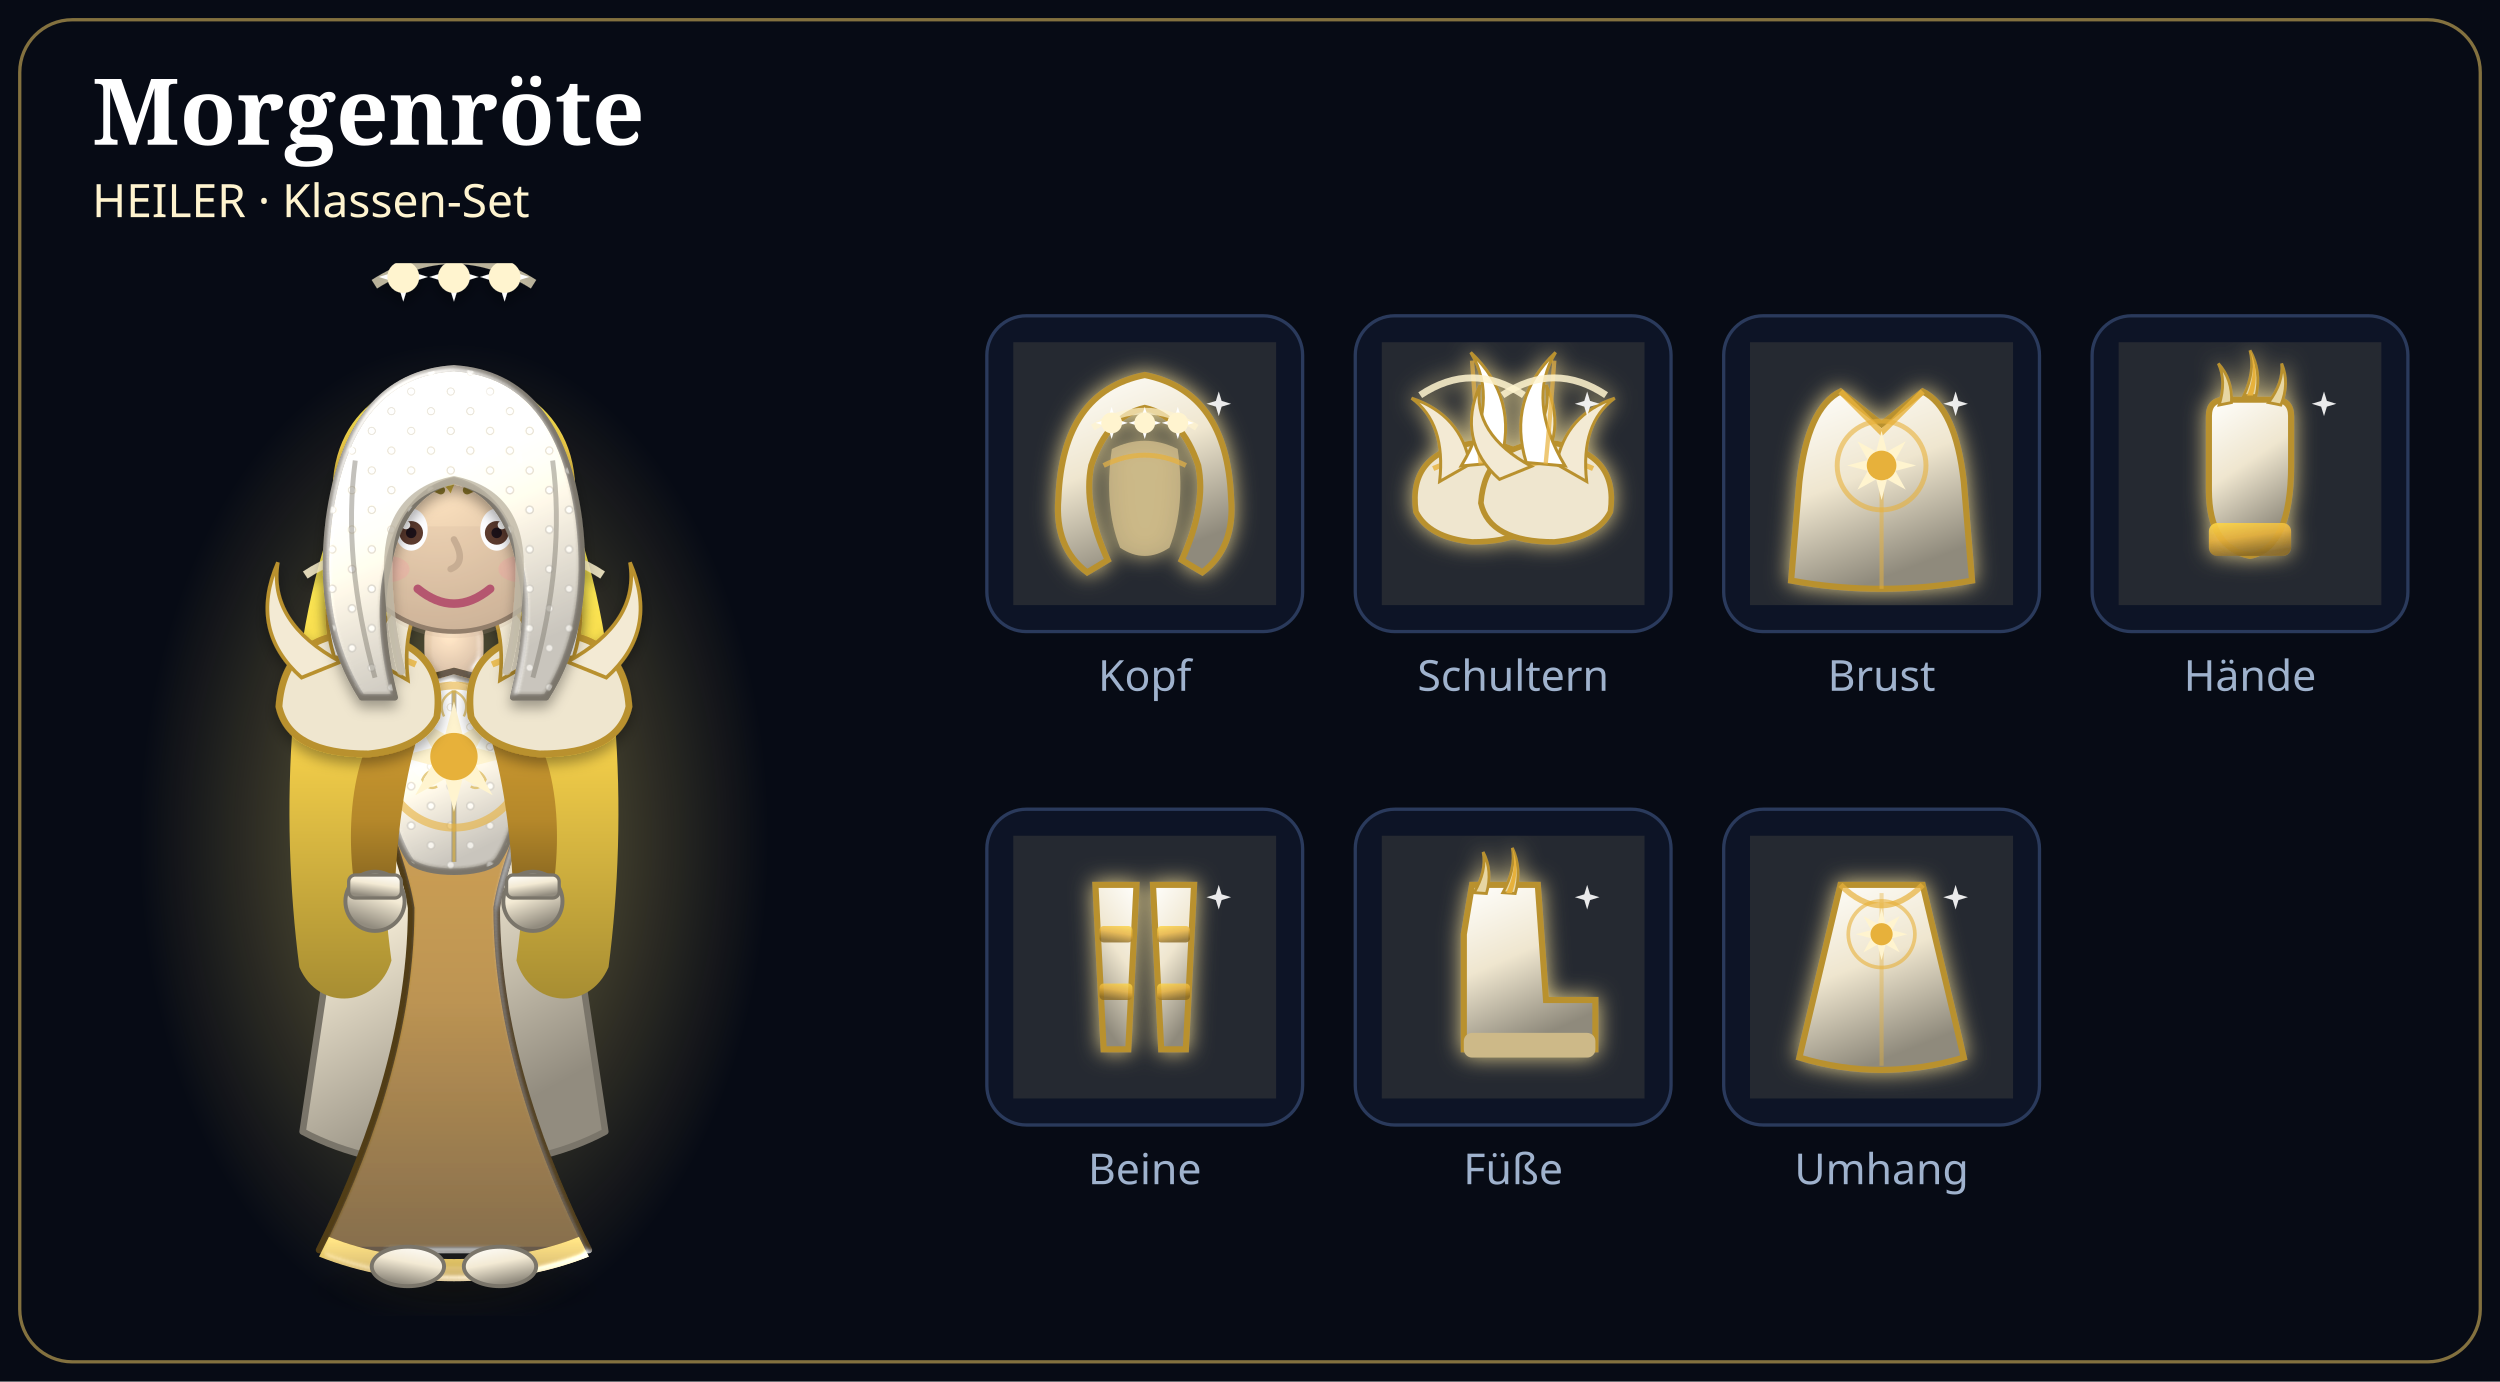
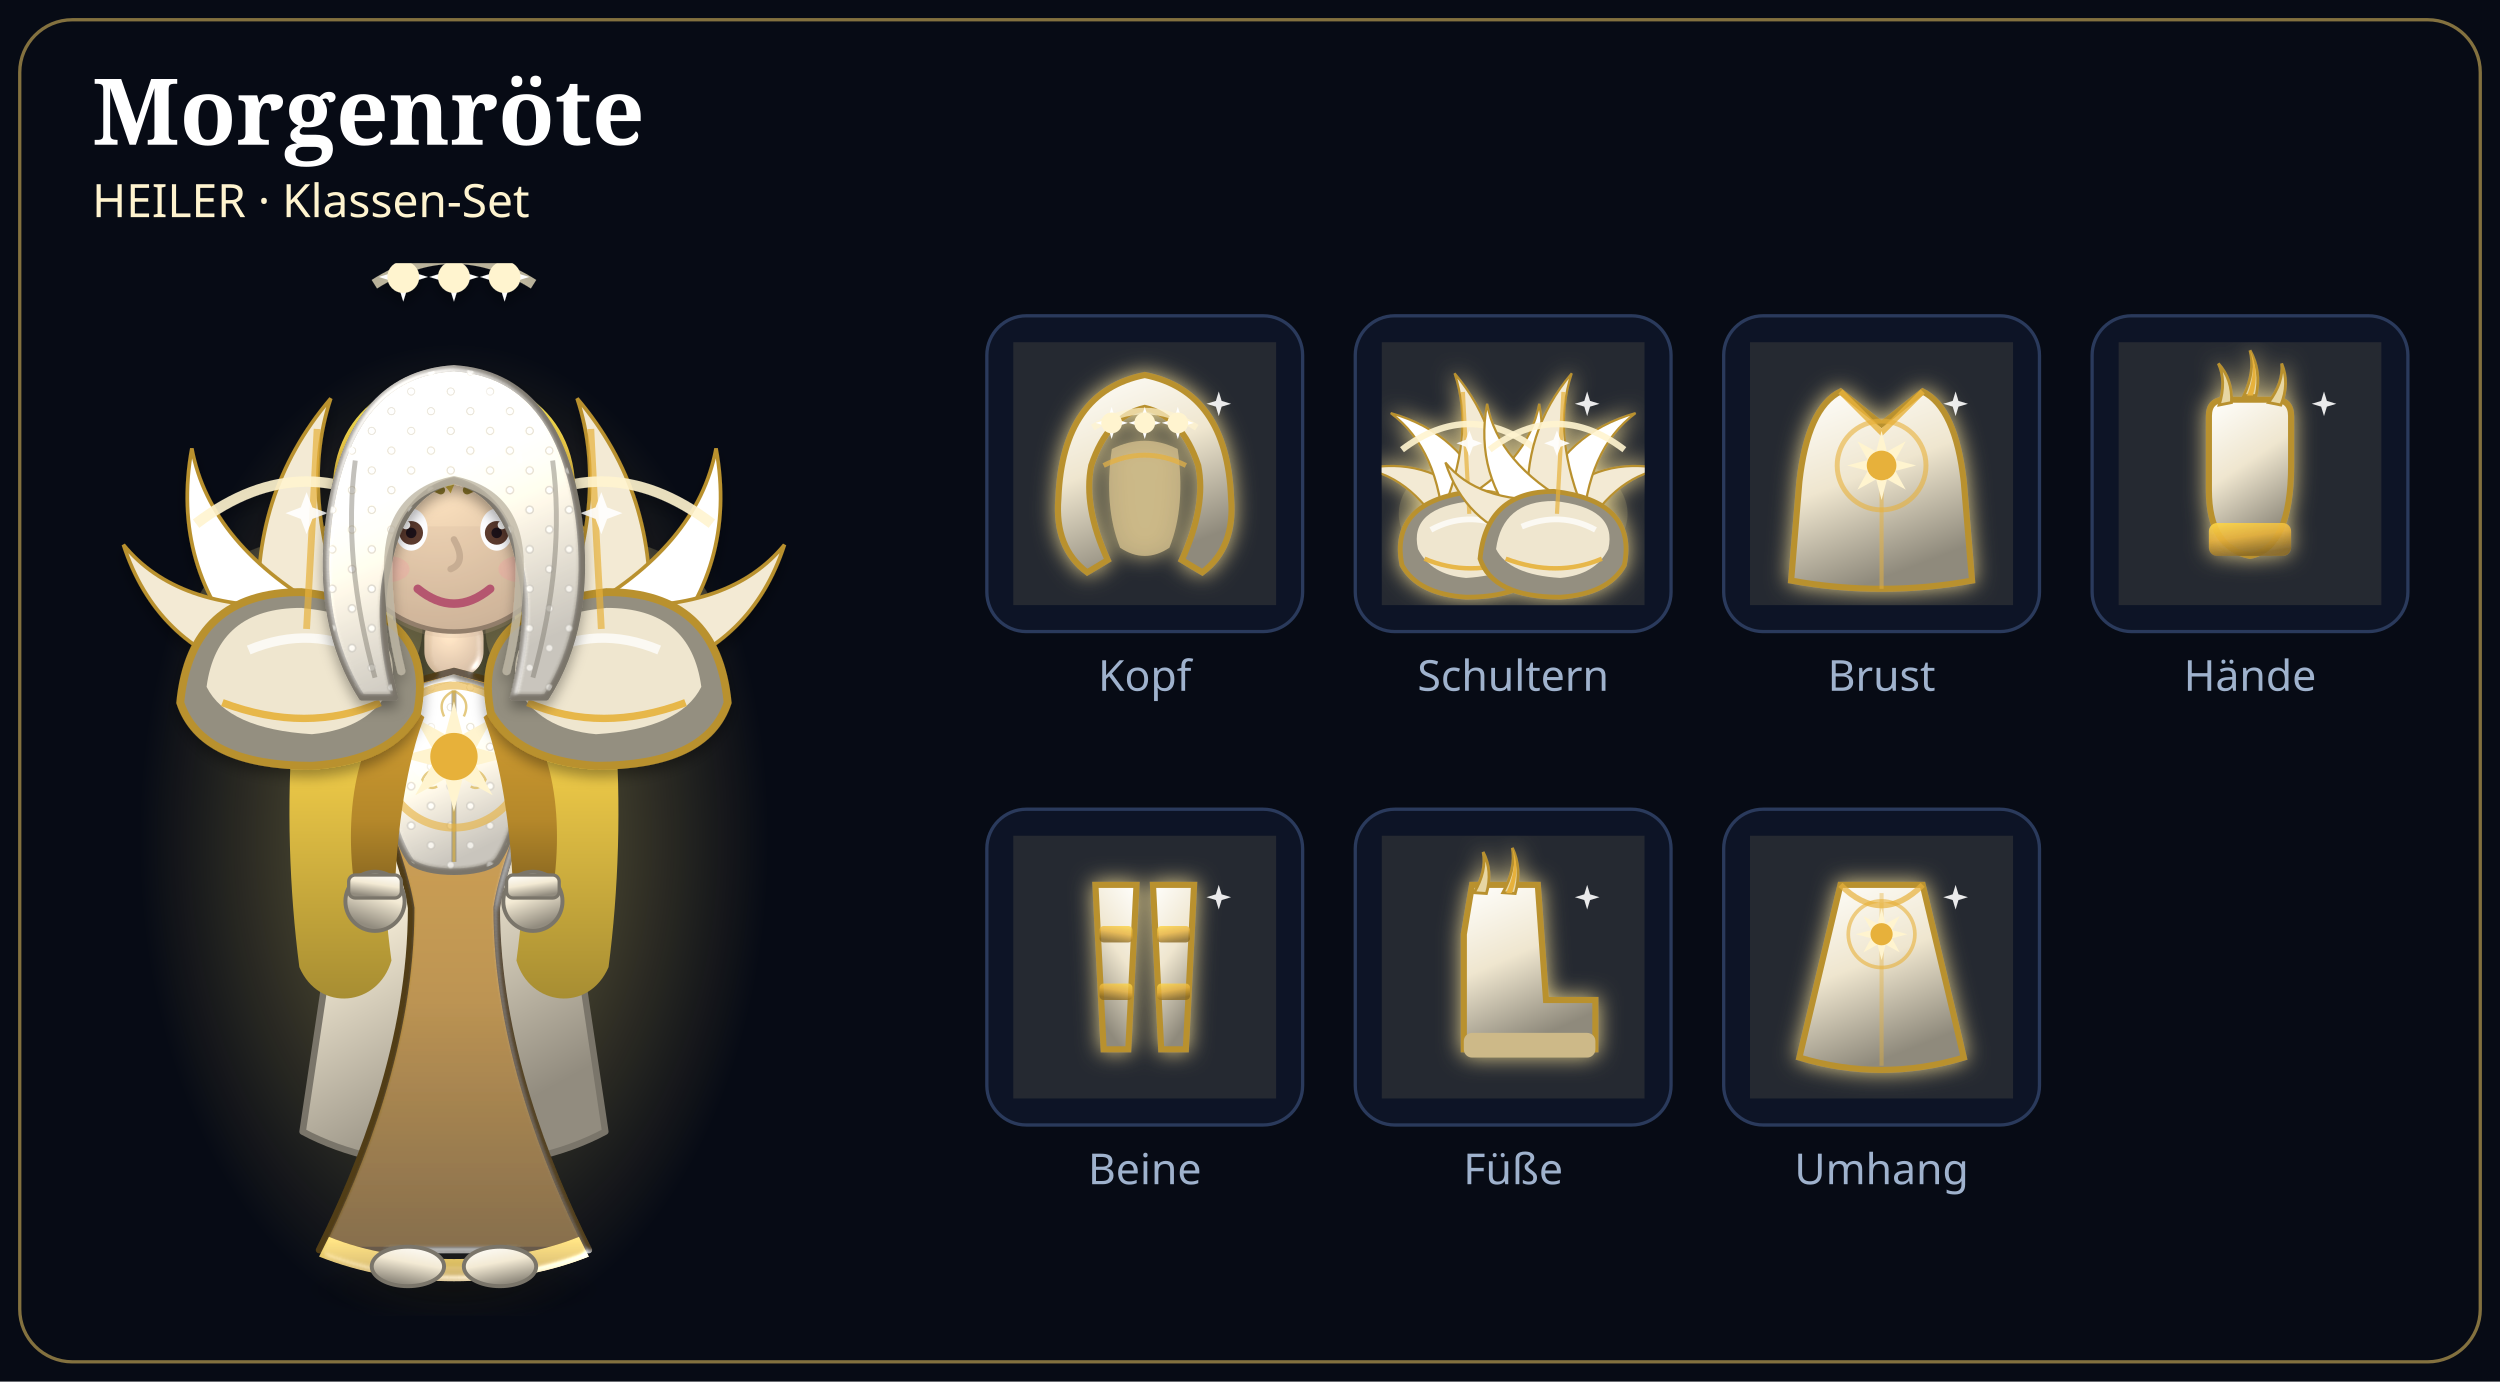
<svg xmlns="http://www.w3.org/2000/svg" width="760" height="420" viewBox="0 0 760 420">
  <rect width="760" height="420" fill="#070b15" />
  <rect x="6" y="6" width="748" height="408" rx="16" fill="none" stroke="#ffd86a" stroke-opacity="0.5" />
  <text x="28" y="44" fill="#fff" font-family="Cinzel,serif" font-weight="900" font-size="28">Morgenröte</text>
  <text x="28" y="66" fill="#fff4cf" font-family="Quicksand,sans-serif" font-size="14">HEILER · Klassen-Set</text>
  <svg x="28" y="80" width="220" height="320" viewBox="0 0 200 320" preserveAspectRatio="xMidYMid meet">
    <defs>
      <radialGradient id="sk_3" cx="42%" cy="34%" r="78%">
        <stop offset="0" stop-color="#ffe4c1" />
        <stop offset="1" stop-color="#c7ad93" />
      </radialGradient>
      <linearGradient id="ha_3" x1="0" y1="0" x2="0" y2="1">
        <stop offset="0" stop-color="#fff557" />
        <stop offset="0.5" stop-color="#f5d04a" />
        <stop offset="1" stop-color="#a78d32" />
      </linearGradient>
      <linearGradient id="bd_3" x1="0" y1="0" x2="0" y2="1">
        <stop offset="0" stop-color="#7e4a22" />
        <stop offset="0.55" stop-color="#6b3f1d" />
        <stop offset="1" stop-color="#492b14" />
      </linearGradient>
      <linearGradient id="ou_3" x1="0" y1="0" x2="0" y2="1">
        <stop offset="0" stop-color="#d29e31" />
        <stop offset="0.55" stop-color="#b5882a" />
        <stop offset="1" stop-color="#775a1c" />
      </linearGradient>
      <linearGradient id="tr_3" x1="0" y1="0" x2="0" y2="1">
        <stop offset="0" stop-color="#ffe276" />
        <stop offset="1" stop-color="#c2a456" />
      </linearGradient>
      <radialGradient id="au_3" cx="50%" cy="50%" r="50%">
        <stop offset="0" stop-color="#fff680" stop-opacity="0.45" />
        <stop offset="1" stop-color="#f2cd6b" stop-opacity="0" />
      </radialGradient>
      <radialGradient id="gs_3" cx="50%" cy="50%" r="50%">
        <stop offset="0" stop-color="#000" stop-opacity="0.34" />
        <stop offset="0.7" stop-color="#000" stop-opacity="0.14" />
        <stop offset="1" stop-color="#000" stop-opacity="0" />
      </radialGradient>
    </defs>
    <defs>
      <linearGradient id="mg0_3" x1="0" y1="0" x2="0.35" y2="1">
        <stop offset="0" stop-color="#ffffff" />
        <stop offset="0.5" stop-color="#f3ead4" />
        <stop offset="1" stop-color="#928c7f" />
      </linearGradient>
      <filter id="mf0_3" x="-20%" y="-20%" width="140%" height="140%">
        <feGaussianBlur in="SourceAlpha" stdDeviation="1.1" result="b" />
        <feSpecularLighting in="b" surfaceScale="3" specularConstant="0.85" specularExponent="22" lighting-color="#ffffff" result="s">
          <feDistantLight azimuth="235" elevation="55" />
        </feSpecularLighting>
        <feComposite in="s" in2="SourceAlpha" operator="in" result="sc" />
        <feComposite in="SourceGraphic" in2="sc" operator="arithmetic" k1="0" k2="1" k3="1" k4="0" />
      </filter>
      <pattern id="mp0_3" patternUnits="userSpaceOnUse" width="12" height="12">
        <circle cx="3" cy="3" r="1.1" fill="#ffffff" opacity="0.45" />
        <circle cx="3" cy="3" r="1.1" fill="none" stroke="#868175" stroke-width="0.5" opacity="0.5" />
        <circle cx="9" cy="9" r="1.1" fill="#ffffff" opacity="0.45" />
        <circle cx="9" cy="9" r="1.1" fill="none" stroke="#868175" stroke-width="0.5" opacity="0.5" />
      </pattern>
      <filter id="mf1_3" x="-30%" y="-30%" width="160%" height="160%">
        <feDropShadow dx="0" dy="2.2" stdDeviation="2" flood-color="#000000" flood-opacity="0.34" />
      </filter>
      <filter id="mf2_3" x="-25%" y="-25%" width="150%" height="150%">
        <feGaussianBlur in="SourceAlpha" stdDeviation="1" result="b" />
        <feSpecularLighting in="b" surfaceScale="4" specularConstant="1.05" specularExponent="14" lighting-color="#cfe6ff" result="s">
          <feDistantLight azimuth="55" elevation="22" />
        </feSpecularLighting>
        <feComposite in="s" in2="SourceAlpha" operator="in" result="sc" />
        <feComposite in="SourceGraphic" in2="sc" operator="arithmetic" k1="0" k2="1" k3="0.85" k4="0" />
      </filter>
    </defs>
    <style>@keyframes hb_3{0%,100%{transform:translateY(0)}50%{transform:translateY(-1.3px)}}#hero_3{animation:hb_3 3.8s ease-in-out infinite}@media(prefers-reduced-motion:reduce){#hero_3{animation:none}}</style>
    <ellipse cx="100" cy="312" rx="46" ry="10" fill="url(#gs_3)" />
    <g id="hero_3">
      <ellipse cx="100" cy="175" rx="96" ry="150" fill="url(#au_3)" />
      <path d="M74 130 L126 130 L146 264 C120 278 80 278 54 264 Z" fill="url(#mg0_3)" stroke="#7a756a" stroke-width="2" stroke-linejoin="round" />
      <path d="M100 130 L100 268" stroke="#aaa494" stroke-width="2" opacity="0.5" />
      <path d="M132 66 C151 108 153 168 147 214 C141 228 123 226 119 212 C125 168 121 116 115 86 Z" fill="url(#ha_3)" />
      <g transform="translate(200,0) scale(-1,1)">
        <path d="M132 66 C151 108 153 168 147 214 C141 228 123 226 119 212 C125 168 121 116 115 86 Z" fill="url(#ha_3)" />
      </g>
      <g filter="url(#mf2_3)">
        <rect x="91" y="106" width="18" height="20" rx="8" fill="url(#sk_3)" />
        <path d="M100 124 L123 130 C131 152 116 176 113 196 C113 236 128 274 141 300 L59 300 C72 274 87 236 87 196 C84 176 69 152 77 130 Z" fill="url(#ou_3)" stroke="#513d13" stroke-width="2" stroke-linejoin="round" />
        <path d="M62 296 C84 305 116 305 138 296 L141 302 C116 312 84 312 59 302 Z" fill="url(#tr_3)" />
        <ellipse cx="100" cy="136" rx="24" ry="8" fill="#fff" opacity="0.12" />
        <ellipse cx="114" cy="306" rx="10" ry="5" fill="#5b4415" />
        <g transform="translate(200,0) scale(-1,1)">
          <ellipse cx="114" cy="306" rx="10" ry="5" fill="#5b4415" />
        </g>
      </g>
      <g filter="url(#mf0_3)">
        <path d="M100 126 L120 132 C124 150 120 172 113 182 C108 186 92 186 87 182 C80 172 76 150 80 132 Z" fill="url(#mg0_3)" stroke="#7a756a" stroke-width="2" stroke-linejoin="round" />
        <path d="M100 126 L120 132 C124 150 120 172 113 182 C108 186 92 186 87 182 C80 172 76 150 80 132 Z" fill="url(#mp0_3)" />
      </g>
      <path d="M100 130 L100 182" stroke="#7a756a" stroke-width="1.5" opacity="0.6" />
      <ellipse cx="92" cy="148" rx="6" ry="9" fill="#fffffe" opacity="0.4" />
      <path d="M100 130.0 L100 182.0" stroke="#d8b24a" stroke-width="0.90" opacity="0.72" fill="none" />
      <path d="M100 130.0 q 5.4 2.6 3.0 7.8 M100 130.0 q -5.4 2.6 -3.0 7.8" stroke="#d8b24a" stroke-width="0.75" fill="none" opacity="0.7" />
      <path d="M100 156 q 7.2 -4.2 9.6 1.0 q -1.8 3.6 -4.5 2.1" stroke="#d8b24a" stroke-width="0.75" fill="none" opacity="0.66" />
      <path d="M100 156 q -7.2 -4.2 -9.6 1.0 q 1.8 3.6 4.5 2.1" stroke="#d8b24a" stroke-width="0.75" fill="none" opacity="0.66" />
      <g transform="translate(100 150) scale(2.4)">
        <path d="M0.0 -7.0 L1.1 -2.8 L4.9 -4.9 L2.8 -1.1 L7.0 0.0 L2.8 1.1 L4.9 4.9 L1.1 2.8 L0.0 7.0 L-1.1 2.8 L-4.9 4.9 L-2.8 1.1 L-7.0 0.0 L-2.8 -1.1 L-4.9 -4.9 L-1.1 -2.8 Z" fill="#fff4cf" />
        <circle cx="0" cy="0" r="3" fill="#e7b13a" />
        <circle cx="0" cy="0" r="9" fill="none" stroke="#e7b13a" stroke-width="1" opacity="0.6" />
      </g>
      <ellipse cx="114" cy="305" rx="11" ry="6" fill="url(#mg0_3)" stroke="#7a756a" stroke-width="1.2" />
      <g transform="translate(200,0) scale(-1,1)">
        <ellipse cx="114" cy="305" rx="11" ry="6" fill="url(#mg0_3)" stroke="#7a756a" stroke-width="1.2" />
      </g>
      <path d="M114 134 C129 138 134 166 130 191 C129 200 120 200 118 191 C117 166 113 148 109 138 Z" fill="url(#ou_3)" />
      <circle cx="124" cy="194" r="8.5" fill="url(#sk_3)" />
      <g transform="translate(200,0) scale(-1,1)">
        <path d="M114 134 C129 138 134 166 130 191 C129 200 120 200 118 191 C117 166 113 148 109 138 Z" fill="url(#ou_3)" />
        <circle cx="124" cy="194" r="8.5" fill="url(#sk_3)" />
      </g>
      <circle cx="124" cy="194" r="9" fill="url(#mg0_3)" stroke="#7a756a" stroke-width="1.2" />
      <rect x="116" y="186" width="16" height="7" rx="2" fill="url(#mg0_3)" stroke="#7a756a" stroke-width="1" />
      <g transform="translate(200,0) scale(-1,1)">
        <circle cx="124" cy="194" r="9" fill="url(#mg0_3)" stroke="#7a756a" stroke-width="1.2" />
        <rect x="116" y="186" width="16" height="7" rx="2" fill="url(#mg0_3)" stroke="#7a756a" stroke-width="1" />
      </g>
      <g filter="url(#mf1_3)">
-         <g transform="translate(126 130) scale(1.6)">
-           <path d="M-13 5 Q-15 -9 1 -11 Q16 -11 17 3 Q15 12 0 12 Q-10 11 -13 5 Z" fill="#efe6cf" stroke="#b9912f" stroke-width="1.3" />
-           <path d="M-9 -5 Q0 -9 11 -4" fill="none" stroke="#e7b13a" stroke-width="1.2" opacity="0.8" />
-           <path d="M-0.5 -6 Q-2.6 -17.5 -14 -21.3 Q-6 -15.5 -7.5 -2 Z" fill="#f3ead4" stroke="#b9912f" stroke-width="0.7" />
-           <path d="M6.5 -6.4 Q11 -21.1 -0.3 -31.9 Q6.5 -20.7 -2.5 -5.6 Z" fill="#ffffff" stroke="#b9912f" stroke-width="0.7" />
-           <path d="M12.7 -2.5 Q22.8 -11.5 17.2 -24.4 Q19.1 -13 5.3 -5.5 Z" fill="#f3ead4" stroke="#b9912f" stroke-width="0.7" />
-           <path d="M2 -6 Q1 -16 0 -30" stroke="#e7b13a" stroke-width="1" fill="none" opacity="0.7" />
-           <path d="M-12 -22 Q0 -30 12 -22" fill="none" stroke="#fff4cf" stroke-width="1.6" opacity="0.85" />
+         <g transform="translate(140 124) scale(1.6)">
+           <ellipse cx="3" cy="-8" rx="22" ry="17" fill="#ffe89a" opacity="0.14" />
+           <path d="M3.5 -12.6 Q-10.5 -26 -30 -22 Q-14 -19.4 -3.5 0.6 Z" fill="#f3ead4" stroke="#b9912f" stroke-width="0.7" />
+           <path d="M8.9 -12 Q0.6 -33.2 -21.5 -39.4 Q-6.3 -28.2 -4.9 -2 Z" fill="#ffffff" stroke="#b9912f" stroke-width="0.7" />
+           <path d="M12 -8.9 Q13.9 -33.5 -1.6 -51.8 Q4.9 -32.5 -6 -7.1 Z" fill="#f3ead4" stroke="#b9912f" stroke-width="0.7" />
+           <path d="M13.5 -3 Q28.9 -19.7 24.8 -42.3 Q21.4 -23.7 -1.5 -11 Z" fill="#ffffff" stroke="#b9912f" stroke-width="0.7" />
+           <path d="M13 0.4 Q31.6 -5.1 37.8 -24 Q27.6 -11.5 5 -12.4 Z" fill="#f3ead4" stroke="#b9912f" stroke-width="0.7" />
+           <path d="M-18 8 Q-22 -12 4 -15 Q25 -15 27 6 Q23 18 2 18 Q-13 17 -18 8 Z" fill="#948f80" stroke="#b9912f" stroke-width="1.5" />
+           <path d="M-13 3 Q-16 -10 4 -12 Q20 -12 22 3 Q18 11 2 12 Q-9 11 -13 3 Z" fill="#efe6cf" />
+           <path d="M-9 -3 Q2 -9 14 -4" fill="none" stroke="#ffffff" stroke-width="1.8" opacity="0.75" />
+           <path d="M-11 6 Q3 12 19 6" fill="none" stroke="#e7b13a" stroke-width="1.4" opacity="0.9" />
+           <path d="M3 -8 Q2 -26 1 -46" stroke="#e7b13a" stroke-width="1.3" fill="none" opacity="0.7" />
+           <path d="M-18 -28 Q3 -44 24 -28" fill="none" stroke="#fff4cf" stroke-width="2" opacity="0.9" />
+           <path d="M3.0 -34.0 L4.1 -31.1 L7.0 -30.0 L4.1 -28.9 L3.0 -26.0 L1.9 -28.9 L-1.0 -30.0 L1.9 -31.1 Z" fill="#fff" opacity="0.9" />
        </g>
        <g transform="translate(200,0) scale(-1,1)">
-           <g transform="translate(126 130) scale(1.6)">
-             <path d="M-13 5 Q-15 -9 1 -11 Q16 -11 17 3 Q15 12 0 12 Q-10 11 -13 5 Z" fill="#efe6cf" stroke="#b9912f" stroke-width="1.3" />
-             <path d="M-9 -5 Q0 -9 11 -4" fill="none" stroke="#e7b13a" stroke-width="1.2" opacity="0.8" />
-             <path d="M-0.5 -6 Q-2.6 -17.5 -14 -21.3 Q-6 -15.5 -7.5 -2 Z" fill="#f3ead4" stroke="#b9912f" stroke-width="0.7" />
-             <path d="M6.5 -6.4 Q11 -21.1 -0.3 -31.9 Q6.5 -20.7 -2.5 -5.6 Z" fill="#ffffff" stroke="#b9912f" stroke-width="0.7" />
-             <path d="M12.7 -2.5 Q22.8 -11.5 17.2 -24.4 Q19.1 -13 5.3 -5.5 Z" fill="#f3ead4" stroke="#b9912f" stroke-width="0.7" />
-             <path d="M2 -6 Q1 -16 0 -30" stroke="#e7b13a" stroke-width="1" fill="none" opacity="0.7" />
-             <path d="M-12 -22 Q0 -30 12 -22" fill="none" stroke="#fff4cf" stroke-width="1.6" opacity="0.85" />
+           <g transform="translate(140 124) scale(1.6)">
+             <ellipse cx="3" cy="-8" rx="22" ry="17" fill="#ffe89a" opacity="0.14" />
+             <path d="M3.5 -12.6 Q-10.5 -26 -30 -22 Q-14 -19.4 -3.5 0.6 Z" fill="#f3ead4" stroke="#b9912f" stroke-width="0.7" />
+             <path d="M8.9 -12 Q0.6 -33.2 -21.5 -39.4 Q-6.3 -28.2 -4.9 -2 Z" fill="#ffffff" stroke="#b9912f" stroke-width="0.7" />
+             <path d="M12 -8.9 Q13.9 -33.5 -1.6 -51.8 Q4.9 -32.5 -6 -7.1 Z" fill="#f3ead4" stroke="#b9912f" stroke-width="0.7" />
+             <path d="M13.5 -3 Q28.9 -19.7 24.8 -42.3 Q21.4 -23.7 -1.5 -11 Z" fill="#ffffff" stroke="#b9912f" stroke-width="0.7" />
+             <path d="M13 0.4 Q31.6 -5.1 37.8 -24 Q27.6 -11.5 5 -12.4 Z" fill="#f3ead4" stroke="#b9912f" stroke-width="0.7" />
+             <path d="M-18 8 Q-22 -12 4 -15 Q25 -15 27 6 Q23 18 2 18 Q-13 17 -18 8 Z" fill="#948f80" stroke="#b9912f" stroke-width="1.5" />
+             <path d="M-13 3 Q-16 -10 4 -12 Q20 -12 22 3 Q18 11 2 12 Q-9 11 -13 3 Z" fill="#efe6cf" />
+             <path d="M-9 -3 Q2 -9 14 -4" fill="none" stroke="#ffffff" stroke-width="1.8" opacity="0.75" />
+             <path d="M-11 6 Q3 12 19 6" fill="none" stroke="#e7b13a" stroke-width="1.4" opacity="0.9" />
+             <path d="M3 -8 Q2 -26 1 -46" stroke="#e7b13a" stroke-width="1.3" fill="none" opacity="0.7" />
+             <path d="M-18 -28 Q3 -44 24 -28" fill="none" stroke="#fff4cf" stroke-width="2" opacity="0.9" />
+             <path d="M3.0 -34.0 L4.1 -31.1 L7.0 -30.0 L4.1 -28.9 L3.0 -26.0 L1.9 -28.9 L-1.0 -30.0 L1.9 -31.1 Z" fill="#fff" opacity="0.9" />
          </g>
        </g>
      </g>
      <circle cx="100" cy="78" r="34" fill="url(#sk_3)" stroke="#867462" stroke-width="1.4" />
      <path d="M66 80 A34 34 0 0 0 134 80" fill="#c7ad93" opacity="0.18" />
      <ellipse cx="113" cy="81" rx="5" ry="6.4" fill="#fdfdff" />
      <circle cx="113" cy="82" r="3.6" fill="#5b3a2e" />
      <circle cx="113" cy="82" r="1.6" fill="#1c1118" />
      <circle cx="114.6" cy="79.6" r="1.3" fill="#fff" />
      <g transform="translate(200,0) scale(-1,1)">
        <ellipse cx="113" cy="81" rx="5" ry="6.4" fill="#fdfdff" />
        <circle cx="113" cy="82" r="3.6" fill="#5b3a2e" />
        <circle cx="113" cy="82" r="1.6" fill="#1c1118" />
        <circle cx="114.6" cy="79.6" r="1.3" fill="#fff" />
      </g>
      <path d="M104 69 Q114 64 123 69" stroke="#8e792b" stroke-width="2.6" fill="none" stroke-linecap="round" />
      <g transform="translate(200,0) scale(-1,1)">
        <path d="M104 69 Q114 64 123 69" stroke="#8e792b" stroke-width="2.6" fill="none" stroke-linecap="round" />
      </g>
      <ellipse cx="120" cy="93" rx="6.5" ry="4" fill="#ff8da1" opacity="0.22" />
      <g transform="translate(200,0) scale(-1,1)">
        <ellipse cx="120" cy="93" rx="6.5" ry="4" fill="#ff8da1" opacity="0.22" />
      </g>
      <path d="M100 84 Q104 91 99 93" stroke="#c7ad93" stroke-width="2" fill="none" stroke-linecap="round" />
      <path d="M89 99 Q100 108 111 99" stroke="#b5566f" stroke-width="2.6" fill="none" stroke-linecap="round" />
      <path d="M64 80 C58 46 82 34 100 34 C118 34 142 46 136 80 C129 71 122 69 112 73 C107 63 102 61 99 70 C94 62 85 66 81 72 C75 68 70 72 64 80 Z" fill="url(#ha_3)" />
      <path d="M82 47 C92 41 108 41 118 47" stroke="#fff557" stroke-width="3" fill="none" opacity="0.45" stroke-linecap="round" />
      <path d="M100 36 L100 66" stroke="#a78d32" stroke-width="2" opacity="0.4" stroke-linecap="round" />
      <g filter="url(#mf1_3)">
        <g filter="url(#mf0_3)">
          <path d="M100 32 Q132 34 138 78 Q142 110 128 132 L118 132 Q124 108 120 92 Q116 70 100 66 Q84 70 80 92 Q76 108 82 132 L72 132 Q58 110 62 78 Q68 34 100 32 Z" fill="url(#mg0_3)" stroke="#7a756a" stroke-width="2" stroke-linejoin="round" />
          <path d="M100 32 Q132 34 138 78 Q142 110 128 132 L118 132 Q124 108 120 92 Q116 70 100 66 Q84 70 80 92 Q76 108 82 132 L72 132 Q58 110 62 78 Q68 34 100 32 Z" fill="url(#mp0_3)" />
        </g>
        <path d="M100 66 Q120 70 120 92 Q120 108 116 124 M100 66 Q80 70 80 92 Q80 108 84 124" fill="none" stroke="#beb7a5" stroke-width="2.5" opacity="0.8" stroke-linecap="round" />
        <path d="M130 60 Q134 90 124 126" fill="none" stroke="#7a756a" stroke-width="1.5" opacity="0.45" />
        <g transform="translate(200,0) scale(-1,1)">
          <path d="M130 60 Q134 90 124 126" fill="none" stroke="#7a756a" stroke-width="1.5" opacity="0.45" />
        </g>
        <path d="M100 34 Q116 38 120 60" fill="none" stroke="#fffffe" stroke-width="2" opacity="0.4" stroke-linecap="round" />
        <g transform="translate(100 24) scale(2.2)">
          <path d="M-11 -8 Q0 -15 11 -8" fill="none" stroke="#fff4cf" stroke-width="1.4" opacity="0.7" />
          <g>
            <path d="M-7.0 -12.4 L-6.2 -9.8 L-3.6 -9.0 L-6.2 -8.2 L-7.0 -5.6 L-7.8 -8.2 L-10.4 -9.0 L-7.8 -9.8 Z" fill="#fff" />
            <circle cx="-7" cy="-9" r="2.2" fill="#fff4cf" />
            <animate attributeName="opacity" values="0.7;1;0.7" dur="2.2s" begin="0s" repeatCount="indefinite" />
          </g>
          <g>
            <path d="M0.0 -12.4 L0.8 -9.8 L3.4 -9.0 L0.8 -8.2 L0.0 -5.6 L-0.8 -8.2 L-3.4 -9.0 L-0.8 -9.8 Z" fill="#fff" />
            <circle cx="0" cy="-9" r="2.2" fill="#fff4cf" />
            <animate attributeName="opacity" values="0.7;1;0.7" dur="2.2s" begin="0.4s" repeatCount="indefinite" />
          </g>
          <g>
            <path d="M7.0 -12.4 L7.8 -9.8 L10.4 -9.0 L7.8 -8.2 L7.0 -5.6 L6.2 -8.2 L3.6 -9.0 L6.2 -9.8 Z" fill="#fff" />
            <circle cx="7" cy="-9" r="2.2" fill="#fff4cf" />
            <animate attributeName="opacity" values="0.7;1;0.7" dur="2.2s" begin="0.8s" repeatCount="indefinite" />
          </g>
        </g>
      </g>
    </g>
  </svg>
  <rect x="300" y="96" width="96" height="96" rx="12" fill="#0d1426" stroke="#2a3a5c" />
  <svg x="308" y="104" width="80" height="80" viewBox="0 0 64 64" preserveAspectRatio="xMidYMid meet">
    <defs>
      <filter id="sg_sl" x="-60%" y="-60%" width="220%" height="220%">
        <feDropShadow dx="0" dy="0" stdDeviation="2.6" flood-color="#ffe89a" flood-opacity="0.85" />
      </filter>
      <linearGradient id="pl_sl" x1="0" y1="0" x2="0.35" y2="1">
        <stop offset="0" stop-color="#fffffd" />
        <stop offset="0.5" stop-color="#efe6cf" />
        <stop offset="1" stop-color="#8f8a7c" />
      </linearGradient>
      <linearGradient id="ac_sl" x1="0" y1="0" x2="0.35" y2="1">
        <stop offset="0" stop-color="#ffd847" />
        <stop offset="0.5" stop-color="#e7b13a" />
        <stop offset="1" stop-color="#8b6a23" />
      </linearGradient>
    </defs>
    <rect x="0" y="0" width="64" height="64" fill="#ffe89a" opacity="0.10" />
    <g filter="url(#sg_sl)">
      <path d="M32 8 Q52 12 53 38 Q54 50 46 56 L41 53 Q47 40 45 30 Q41 18 32 16 Q23 18 19 30 Q17 40 23 53 L18 56 Q10 50 11 38 Q12 12 32 8 Z" fill="url(#pl_sl)" stroke="#b9912f" stroke-width="1.5" />
      <path d="M24 26 Q32 22 40 26 Q42 40 38 50 Q32 54 26 50 Q22 40 24 26 Z" fill="#cdb988" opacity="0.85" />
      <g transform="translate(32 30) scale(1.15)">
        <path d="M-11 -8 Q0 -15 11 -8" fill="none" stroke="#fff4cf" stroke-width="1.4" opacity="0.7" />
        <g>
          <path d="M-7.0 -12.4 L-6.2 -9.8 L-3.6 -9.0 L-6.2 -8.2 L-7.0 -5.6 L-7.8 -8.2 L-10.4 -9.0 L-7.8 -9.8 Z" fill="#fff" />
          <circle cx="-7" cy="-9" r="2.2" fill="#fff4cf" />
          <animate attributeName="opacity" values="0.7;1;0.7" dur="2.2s" begin="0s" repeatCount="indefinite" />
        </g>
        <g>
          <path d="M0.0 -12.4 L0.8 -9.8 L3.4 -9.0 L0.8 -8.2 L0.0 -5.6 L-0.8 -8.2 L-3.4 -9.0 L-0.8 -9.8 Z" fill="#fff" />
          <circle cx="0" cy="-9" r="2.2" fill="#fff4cf" />
          <animate attributeName="opacity" values="0.7;1;0.7" dur="2.2s" begin="0.4s" repeatCount="indefinite" />
        </g>
        <g>
          <path d="M7.0 -12.4 L7.8 -9.8 L10.4 -9.0 L7.8 -8.2 L7.0 -5.6 L6.2 -8.2 L3.6 -9.0 L6.2 -9.8 Z" fill="#fff" />
          <circle cx="7" cy="-9" r="2.2" fill="#fff4cf" />
          <animate attributeName="opacity" values="0.7;1;0.7" dur="2.2s" begin="0.8s" repeatCount="indefinite" />
        </g>
      </g>
      <path d="M22 30 Q32 25 42 30" fill="none" stroke="#e7b13a" stroke-width="1.2" opacity="0.7" />
    </g>
    <g opacity="0.9">
      <path d="M50.0 12.0 L50.7 14.3 L53.0 15.0 L50.7 15.7 L50.0 18.0 L49.3 15.7 L47.0 15.0 L49.3 14.3 Z" fill="#fff" />
      <animate attributeName="opacity" values="0.2;1;0.2" dur="2s" repeatCount="indefinite" />
    </g>
  </svg>
  <text x="348" y="210" fill="#9fb2cd" font-family="Quicksand,sans-serif" font-size="13" text-anchor="middle">Kopf</text>
  <rect x="412" y="96" width="96" height="96" rx="12" fill="#0d1426" stroke="#2a3a5c" />
  <svg x="420" y="104" width="80" height="80" viewBox="0 0 64 64" preserveAspectRatio="xMidYMid meet">
    <defs>
      <filter id="sg_sm" x="-60%" y="-60%" width="220%" height="220%">
        <feDropShadow dx="0" dy="0" stdDeviation="2.6" flood-color="#ffe89a" flood-opacity="0.85" />
      </filter>
      <linearGradient id="pl_sm" x1="0" y1="0" x2="0.35" y2="1">
        <stop offset="0" stop-color="#fffffd" />
        <stop offset="0.5" stop-color="#efe6cf" />
        <stop offset="1" stop-color="#8f8a7c" />
      </linearGradient>
      <linearGradient id="ac_sm" x1="0" y1="0" x2="0.35" y2="1">
        <stop offset="0" stop-color="#ffd847" />
        <stop offset="0.5" stop-color="#e7b13a" />
        <stop offset="1" stop-color="#8b6a23" />
      </linearGradient>
    </defs>
    <rect x="0" y="0" width="64" height="64" fill="#ffe89a" opacity="0.10" />
    <g filter="url(#sg_sm)">
-       <g transform="translate(22 36) scale(1.05)">
-         <path d="M-13 5 Q-15 -9 1 -11 Q16 -11 17 3 Q15 12 0 12 Q-10 11 -13 5 Z" fill="#efe6cf" stroke="#b9912f" stroke-width="1.3" />
-         <path d="M-9 -5 Q0 -9 11 -4" fill="none" stroke="#e7b13a" stroke-width="1.2" opacity="0.8" />
-         <path d="M-0.5 -6 Q-2.6 -17.5 -14 -21.3 Q-6 -15.5 -7.5 -2 Z" fill="#f3ead4" stroke="#b9912f" stroke-width="0.7" />
-         <path d="M6.5 -6.4 Q11 -21.1 -0.3 -31.9 Q6.5 -20.7 -2.5 -5.6 Z" fill="#ffffff" stroke="#b9912f" stroke-width="0.7" />
-         <path d="M12.7 -2.5 Q22.8 -11.5 17.2 -24.4 Q19.1 -13 5.3 -5.5 Z" fill="#f3ead4" stroke="#b9912f" stroke-width="0.7" />
-         <path d="M2 -6 Q1 -16 0 -30" stroke="#e7b13a" stroke-width="1" fill="none" opacity="0.7" />
-         <path d="M-12 -22 Q0 -30 12 -22" fill="none" stroke="#fff4cf" stroke-width="1.6" opacity="0.85" />
+       <g transform="translate(19 48) scale(0.78)">
+         <ellipse cx="3" cy="-8" rx="22" ry="17" fill="#ffe89a" opacity="0.14" />
+         <path d="M3.5 -12.6 Q-10.5 -26 -30 -22 Q-14 -19.4 -3.5 0.6 Z" fill="#f3ead4" stroke="#b9912f" stroke-width="0.7" />
+         <path d="M8.9 -12 Q0.6 -33.2 -21.5 -39.4 Q-6.3 -28.2 -4.9 -2 Z" fill="#ffffff" stroke="#b9912f" stroke-width="0.7" />
+         <path d="M12 -8.9 Q13.9 -33.5 -1.6 -51.8 Q4.9 -32.5 -6 -7.1 Z" fill="#f3ead4" stroke="#b9912f" stroke-width="0.7" />
+         <path d="M13.5 -3 Q28.9 -19.7 24.8 -42.3 Q21.4 -23.7 -1.5 -11 Z" fill="#ffffff" stroke="#b9912f" stroke-width="0.7" />
+         <path d="M13 0.4 Q31.6 -5.1 37.8 -24 Q27.6 -11.5 5 -12.4 Z" fill="#f3ead4" stroke="#b9912f" stroke-width="0.7" />
+         <path d="M-18 8 Q-22 -12 4 -15 Q25 -15 27 6 Q23 18 2 18 Q-13 17 -18 8 Z" fill="#948f80" stroke="#b9912f" stroke-width="1.5" />
+         <path d="M-13 3 Q-16 -10 4 -12 Q20 -12 22 3 Q18 11 2 12 Q-9 11 -13 3 Z" fill="#efe6cf" />
+         <path d="M-9 -3 Q2 -9 14 -4" fill="none" stroke="#ffffff" stroke-width="1.8" opacity="0.75" />
+         <path d="M-11 6 Q3 12 19 6" fill="none" stroke="#e7b13a" stroke-width="1.4" opacity="0.9" />
+         <path d="M3 -8 Q2 -26 1 -46" stroke="#e7b13a" stroke-width="1.3" fill="none" opacity="0.7" />
+         <path d="M-18 -28 Q3 -44 24 -28" fill="none" stroke="#fff4cf" stroke-width="2" opacity="0.9" />
+         <path d="M3.0 -34.0 L4.1 -31.1 L7.0 -30.0 L4.1 -28.9 L3.0 -26.0 L1.9 -28.9 L-1.0 -30.0 L1.9 -31.1 Z" fill="#fff" opacity="0.9" />
      </g>
      <g transform="translate(64,0) scale(-1,1)">
-         <g transform="translate(22 36) scale(1.05)">
-           <path d="M-13 5 Q-15 -9 1 -11 Q16 -11 17 3 Q15 12 0 12 Q-10 11 -13 5 Z" fill="#efe6cf" stroke="#b9912f" stroke-width="1.3" />
-           <path d="M-9 -5 Q0 -9 11 -4" fill="none" stroke="#e7b13a" stroke-width="1.2" opacity="0.8" />
-           <path d="M-0.5 -6 Q-2.6 -17.5 -14 -21.3 Q-6 -15.5 -7.5 -2 Z" fill="#f3ead4" stroke="#b9912f" stroke-width="0.7" />
-           <path d="M6.5 -6.4 Q11 -21.1 -0.3 -31.9 Q6.5 -20.7 -2.5 -5.6 Z" fill="#ffffff" stroke="#b9912f" stroke-width="0.7" />
-           <path d="M12.7 -2.5 Q22.8 -11.5 17.2 -24.4 Q19.1 -13 5.3 -5.5 Z" fill="#f3ead4" stroke="#b9912f" stroke-width="0.7" />
-           <path d="M2 -6 Q1 -16 0 -30" stroke="#e7b13a" stroke-width="1" fill="none" opacity="0.7" />
-           <path d="M-12 -22 Q0 -30 12 -22" fill="none" stroke="#fff4cf" stroke-width="1.6" opacity="0.85" />
+         <g transform="translate(19 48) scale(0.78)">
+           <ellipse cx="3" cy="-8" rx="22" ry="17" fill="#ffe89a" opacity="0.14" />
+           <path d="M3.5 -12.6 Q-10.5 -26 -30 -22 Q-14 -19.4 -3.5 0.6 Z" fill="#f3ead4" stroke="#b9912f" stroke-width="0.7" />
+           <path d="M8.9 -12 Q0.6 -33.2 -21.5 -39.4 Q-6.3 -28.2 -4.9 -2 Z" fill="#ffffff" stroke="#b9912f" stroke-width="0.7" />
+           <path d="M12 -8.9 Q13.9 -33.5 -1.6 -51.8 Q4.9 -32.5 -6 -7.1 Z" fill="#f3ead4" stroke="#b9912f" stroke-width="0.7" />
+           <path d="M13.5 -3 Q28.9 -19.7 24.8 -42.3 Q21.4 -23.7 -1.5 -11 Z" fill="#ffffff" stroke="#b9912f" stroke-width="0.7" />
+           <path d="M13 0.4 Q31.6 -5.1 37.8 -24 Q27.6 -11.5 5 -12.4 Z" fill="#f3ead4" stroke="#b9912f" stroke-width="0.7" />
+           <path d="M-18 8 Q-22 -12 4 -15 Q25 -15 27 6 Q23 18 2 18 Q-13 17 -18 8 Z" fill="#948f80" stroke="#b9912f" stroke-width="1.5" />
+           <path d="M-13 3 Q-16 -10 4 -12 Q20 -12 22 3 Q18 11 2 12 Q-9 11 -13 3 Z" fill="#efe6cf" />
+           <path d="M-9 -3 Q2 -9 14 -4" fill="none" stroke="#ffffff" stroke-width="1.8" opacity="0.75" />
+           <path d="M-11 6 Q3 12 19 6" fill="none" stroke="#e7b13a" stroke-width="1.4" opacity="0.9" />
+           <path d="M3 -8 Q2 -26 1 -46" stroke="#e7b13a" stroke-width="1.3" fill="none" opacity="0.7" />
+           <path d="M-18 -28 Q3 -44 24 -28" fill="none" stroke="#fff4cf" stroke-width="2" opacity="0.9" />
+           <path d="M3.0 -34.0 L4.1 -31.1 L7.0 -30.0 L4.1 -28.9 L3.0 -26.0 L1.9 -28.9 L-1.0 -30.0 L1.9 -31.1 Z" fill="#fff" opacity="0.9" />
        </g>
      </g>
    </g>
    <g opacity="0.9">
      <path d="M50.0 12.0 L50.7 14.3 L53.0 15.0 L50.7 15.7 L50.0 18.0 L49.3 15.7 L47.0 15.0 L49.3 14.3 Z" fill="#fff" />
      <animate attributeName="opacity" values="0.2;1;0.2" dur="2s" repeatCount="indefinite" />
    </g>
  </svg>
  <text x="460" y="210" fill="#9fb2cd" font-family="Quicksand,sans-serif" font-size="13" text-anchor="middle">Schultern</text>
  <rect x="524" y="96" width="96" height="96" rx="12" fill="#0d1426" stroke="#2a3a5c" />
  <svg x="532" y="104" width="80" height="80" viewBox="0 0 64 64" preserveAspectRatio="xMidYMid meet">
    <defs>
      <filter id="sg_sn" x="-60%" y="-60%" width="220%" height="220%">
        <feDropShadow dx="0" dy="0" stdDeviation="2.6" flood-color="#ffe89a" flood-opacity="0.85" />
      </filter>
      <linearGradient id="pl_sn" x1="0" y1="0" x2="0.35" y2="1">
        <stop offset="0" stop-color="#fffffd" />
        <stop offset="0.5" stop-color="#efe6cf" />
        <stop offset="1" stop-color="#8f8a7c" />
      </linearGradient>
      <linearGradient id="ac_sn" x1="0" y1="0" x2="0.35" y2="1">
        <stop offset="0" stop-color="#ffd847" />
        <stop offset="0.5" stop-color="#e7b13a" />
        <stop offset="1" stop-color="#8b6a23" />
      </linearGradient>
    </defs>
    <rect x="0" y="0" width="64" height="64" fill="#ffe89a" opacity="0.10" />
    <g filter="url(#sg_sn)">
      <path d="M22 12 L32 20 L42 12 Q50 16 52 34 L54 58 Q32 62 10 58 L12 34 Q14 16 22 12 Z" fill="url(#pl_sn)" stroke="#b9912f" stroke-width="1.5" />
      <path d="M22 12 L32 22 L42 12" fill="none" stroke="#e7b13a" stroke-width="1.4" opacity="0.8" />
      <path d="M32 24 L32 60" stroke="#e7b13a" stroke-width="1" opacity="0.5" />
      <g transform="translate(32 30) scale(1.2)">
        <path d="M0.0 -7.0 L1.1 -2.8 L4.9 -4.9 L2.8 -1.1 L7.0 0.0 L2.8 1.1 L4.9 4.9 L1.1 2.8 L0.0 7.0 L-1.1 2.8 L-4.9 4.9 L-2.8 1.1 L-7.0 0.0 L-2.8 -1.1 L-4.9 -4.9 L-1.1 -2.8 Z" fill="#fff4cf" />
        <circle cx="0" cy="0" r="3" fill="#e7b13a" />
        <circle cx="0" cy="0" r="9" fill="none" stroke="#e7b13a" stroke-width="1" opacity="0.6" />
      </g>
    </g>
    <g opacity="0.9">
      <path d="M50.0 12.0 L50.7 14.3 L53.0 15.0 L50.7 15.7 L50.0 18.0 L49.3 15.7 L47.0 15.0 L49.3 14.3 Z" fill="#fff" />
      <animate attributeName="opacity" values="0.2;1;0.2" dur="2s" repeatCount="indefinite" />
    </g>
  </svg>
  <text x="572" y="210" fill="#9fb2cd" font-family="Quicksand,sans-serif" font-size="13" text-anchor="middle">Brust</text>
  <rect x="636" y="96" width="96" height="96" rx="12" fill="#0d1426" stroke="#2a3a5c" />
  <svg x="644" y="104" width="80" height="80" viewBox="0 0 64 64" preserveAspectRatio="xMidYMid meet">
    <defs>
      <filter id="sg_so" x="-60%" y="-60%" width="220%" height="220%">
        <feDropShadow dx="0" dy="0" stdDeviation="2.6" flood-color="#ffe89a" flood-opacity="0.85" />
      </filter>
      <linearGradient id="pl_so" x1="0" y1="0" x2="0.35" y2="1">
        <stop offset="0" stop-color="#fffffd" />
        <stop offset="0.5" stop-color="#efe6cf" />
        <stop offset="1" stop-color="#8f8a7c" />
      </linearGradient>
      <linearGradient id="ac_so" x1="0" y1="0" x2="0.35" y2="1">
        <stop offset="0" stop-color="#ffd847" />
        <stop offset="0.5" stop-color="#e7b13a" />
        <stop offset="1" stop-color="#8b6a23" />
      </linearGradient>
    </defs>
    <rect x="0" y="0" width="64" height="64" fill="#ffe89a" opacity="0.10" />
    <g filter="url(#sg_so)">
      <path d="M22 28 L22 18 Q22 14 26 14 L38 14 Q42 14 42 18 L42 30 Q42 50 32 52 Q22 50 22 36 Z" fill="url(#pl_so)" stroke="#b9912f" stroke-width="1.5" />
      <rect x="22" y="44" width="20" height="8" rx="2" fill="url(#ac_so)" opacity="0.9" />
      <path d="M27.5 14.7 Q27.8 9.1 24.3 5.2 Q26.3 9.4 24.5 15.3 Z" fill="#e7d6a2" stroke="#b9912f" stroke-width="0.7" />
      <path d="M33.5 13 Q34.8 7 32 2 Q33.3 7 30.5 13 Z" fill="#e7d6a2" stroke="#b9912f" stroke-width="0.7" />
      <path d="M39.5 15.3 Q41.7 10.1 39.7 5.2 Q40.2 9.8 36.5 14.7 Z" fill="#e7d6a2" stroke="#b9912f" stroke-width="0.7" />
      <path d="M32.7 13 Q34.4 7 32 2 Q33.7 7 31.3 13 Z" fill="#e7b13a" />
    </g>
    <g opacity="0.9">
      <path d="M50.0 12.0 L50.7 14.3 L53.0 15.0 L50.7 15.7 L50.0 18.0 L49.3 15.7 L47.0 15.0 L49.3 14.3 Z" fill="#fff" />
      <animate attributeName="opacity" values="0.2;1;0.2" dur="2s" repeatCount="indefinite" />
    </g>
  </svg>
  <text x="684" y="210" fill="#9fb2cd" font-family="Quicksand,sans-serif" font-size="13" text-anchor="middle">Hände</text>
  <rect x="300" y="246" width="96" height="96" rx="12" fill="#0d1426" stroke="#2a3a5c" />
  <svg x="308" y="254" width="80" height="80" viewBox="0 0 64 64" preserveAspectRatio="xMidYMid meet">
    <defs>
      <filter id="sg_sp" x="-60%" y="-60%" width="220%" height="220%">
        <feDropShadow dx="0" dy="0" stdDeviation="2.6" flood-color="#ffe89a" flood-opacity="0.85" />
      </filter>
      <linearGradient id="pl_sp" x1="0" y1="0" x2="0.35" y2="1">
        <stop offset="0" stop-color="#fffffd" />
        <stop offset="0.5" stop-color="#efe6cf" />
        <stop offset="1" stop-color="#8f8a7c" />
      </linearGradient>
      <linearGradient id="ac_sp" x1="0" y1="0" x2="0.35" y2="1">
        <stop offset="0" stop-color="#ffd847" />
        <stop offset="0.5" stop-color="#e7b13a" />
        <stop offset="1" stop-color="#8b6a23" />
      </linearGradient>
    </defs>
    <rect x="0" y="0" width="64" height="64" fill="#ffe89a" opacity="0.10" />
    <g filter="url(#sg_sp)">
      <path d="M34 12 L44 12 L42 52 L36 52 Z" fill="url(#pl_sp)" stroke="#b9912f" stroke-width="1.5" />
      <rect x="35" y="22" width="8" height="4" rx="1" fill="url(#ac_sp)" opacity="0.8" />
      <rect x="35" y="36" width="8" height="4" rx="1" fill="url(#ac_sp)" opacity="0.8" />
      <g transform="translate(64,0) scale(-1,1)">
        <path d="M34 12 L44 12 L42 52 L36 52 Z" fill="url(#pl_sp)" stroke="#b9912f" stroke-width="1.5" />
        <rect x="35" y="22" width="8" height="4" rx="1" fill="url(#ac_sp)" opacity="0.8" />
        <rect x="35" y="36" width="8" height="4" rx="1" fill="url(#ac_sp)" opacity="0.8" />
      </g>
    </g>
    <g opacity="0.9">
      <path d="M50.0 12.0 L50.7 14.3 L53.0 15.0 L50.7 15.7 L50.0 18.0 L49.3 15.7 L47.0 15.0 L49.3 14.3 Z" fill="#fff" />
      <animate attributeName="opacity" values="0.2;1;0.2" dur="2s" repeatCount="indefinite" />
    </g>
  </svg>
  <text x="348" y="360" fill="#9fb2cd" font-family="Quicksand,sans-serif" font-size="13" text-anchor="middle">Beine</text>
  <rect x="412" y="246" width="96" height="96" rx="12" fill="#0d1426" stroke="#2a3a5c" />
  <svg x="420" y="254" width="80" height="80" viewBox="0 0 64 64" preserveAspectRatio="xMidYMid meet">
    <defs>
      <filter id="sg_sq" x="-60%" y="-60%" width="220%" height="220%">
        <feDropShadow dx="0" dy="0" stdDeviation="2.6" flood-color="#ffe89a" flood-opacity="0.85" />
      </filter>
      <linearGradient id="pl_sq" x1="0" y1="0" x2="0.35" y2="1">
        <stop offset="0" stop-color="#fffffd" />
        <stop offset="0.5" stop-color="#efe6cf" />
        <stop offset="1" stop-color="#8f8a7c" />
      </linearGradient>
      <linearGradient id="ac_sq" x1="0" y1="0" x2="0.35" y2="1">
        <stop offset="0" stop-color="#ffd847" />
        <stop offset="0.5" stop-color="#e7b13a" />
        <stop offset="1" stop-color="#8b6a23" />
      </linearGradient>
    </defs>
    <rect x="0" y="0" width="64" height="64" fill="#ffe89a" opacity="0.10" />
    <g filter="url(#sg_sq)">
      <path d="M22 12 L38 12 L40 40 L52 40 L52 52 L20 52 L20 24 Z" fill="url(#pl_sq)" stroke="#b9912f" stroke-width="1.5" />
      <rect x="20" y="48" width="32" height="6" rx="2" fill="#cdb988" />
      <path d="M25.5 14.1 Q27.1 8.7 24.7 4 Q25.6 8.6 22.5 13.9 Z" fill="#e7d6a2" stroke="#b9912f" stroke-width="0.7" />
      <path d="M32.5 14.1 Q34.2 8.2 31.8 3 Q32.7 8.1 29.5 13.9 Z" fill="#e7d6a2" stroke="#b9912f" stroke-width="0.7" />
      <path d="M31.7 14 Q33.8 8.1 31.8 3 Q33.1 8.1 30.3 14 Z" fill="#e7b13a" />
    </g>
    <g opacity="0.9">
      <path d="M50.0 12.0 L50.7 14.3 L53.0 15.0 L50.7 15.7 L50.0 18.0 L49.3 15.7 L47.0 15.0 L49.3 14.3 Z" fill="#fff" />
      <animate attributeName="opacity" values="0.2;1;0.2" dur="2s" repeatCount="indefinite" />
    </g>
  </svg>
  <text x="460" y="360" fill="#9fb2cd" font-family="Quicksand,sans-serif" font-size="13" text-anchor="middle">Füße</text>
  <rect x="524" y="246" width="96" height="96" rx="12" fill="#0d1426" stroke="#2a3a5c" />
  <svg x="532" y="254" width="80" height="80" viewBox="0 0 64 64" preserveAspectRatio="xMidYMid meet">
    <defs>
      <filter id="sg_sr" x="-60%" y="-60%" width="220%" height="220%">
        <feDropShadow dx="0" dy="0" stdDeviation="2.6" flood-color="#ffe89a" flood-opacity="0.85" />
      </filter>
      <linearGradient id="pl_sr" x1="0" y1="0" x2="0.35" y2="1">
        <stop offset="0" stop-color="#fffffd" />
        <stop offset="0.5" stop-color="#efe6cf" />
        <stop offset="1" stop-color="#8f8a7c" />
      </linearGradient>
      <linearGradient id="ac_sr" x1="0" y1="0" x2="0.35" y2="1">
        <stop offset="0" stop-color="#ffd847" />
        <stop offset="0.5" stop-color="#e7b13a" />
        <stop offset="1" stop-color="#8b6a23" />
      </linearGradient>
    </defs>
    <rect x="0" y="0" width="64" height="64" fill="#ffe89a" opacity="0.10" />
    <g filter="url(#sg_sr)">
      <path d="M22 12 L42 12 L52 54 Q32 60 12 54 Z" fill="url(#pl_sr)" stroke="#b9912f" stroke-width="1.5" />
      <path d="M22 12 Q32 22 42 12" fill="none" stroke="#e7b13a" stroke-width="1.4" opacity="0.7" />
      <path d="M32 14 L32 56" stroke="#e7b13a" stroke-width="1" opacity="0.4" />
      <g transform="translate(32 24) scale(0.9)">
        <path d="M0.0 -7.0 L1.1 -2.8 L4.9 -4.9 L2.8 -1.1 L7.0 0.0 L2.8 1.1 L4.9 4.9 L1.1 2.8 L0.0 7.0 L-1.1 2.8 L-4.9 4.9 L-2.8 1.1 L-7.0 0.0 L-2.8 -1.1 L-4.9 -4.9 L-1.1 -2.8 Z" fill="#fff4cf" />
        <circle cx="0" cy="0" r="3" fill="#e7b13a" />
        <circle cx="0" cy="0" r="9" fill="none" stroke="#e7b13a" stroke-width="1" opacity="0.6" />
      </g>
    </g>
    <g opacity="0.9">
      <path d="M50.0 12.0 L50.7 14.3 L53.0 15.0 L50.7 15.7 L50.0 18.0 L49.3 15.7 L47.0 15.0 L49.3 14.3 Z" fill="#fff" />
      <animate attributeName="opacity" values="0.2;1;0.2" dur="2s" repeatCount="indefinite" />
    </g>
  </svg>
  <text x="572" y="360" fill="#9fb2cd" font-family="Quicksand,sans-serif" font-size="13" text-anchor="middle">Umhang</text>
</svg>
